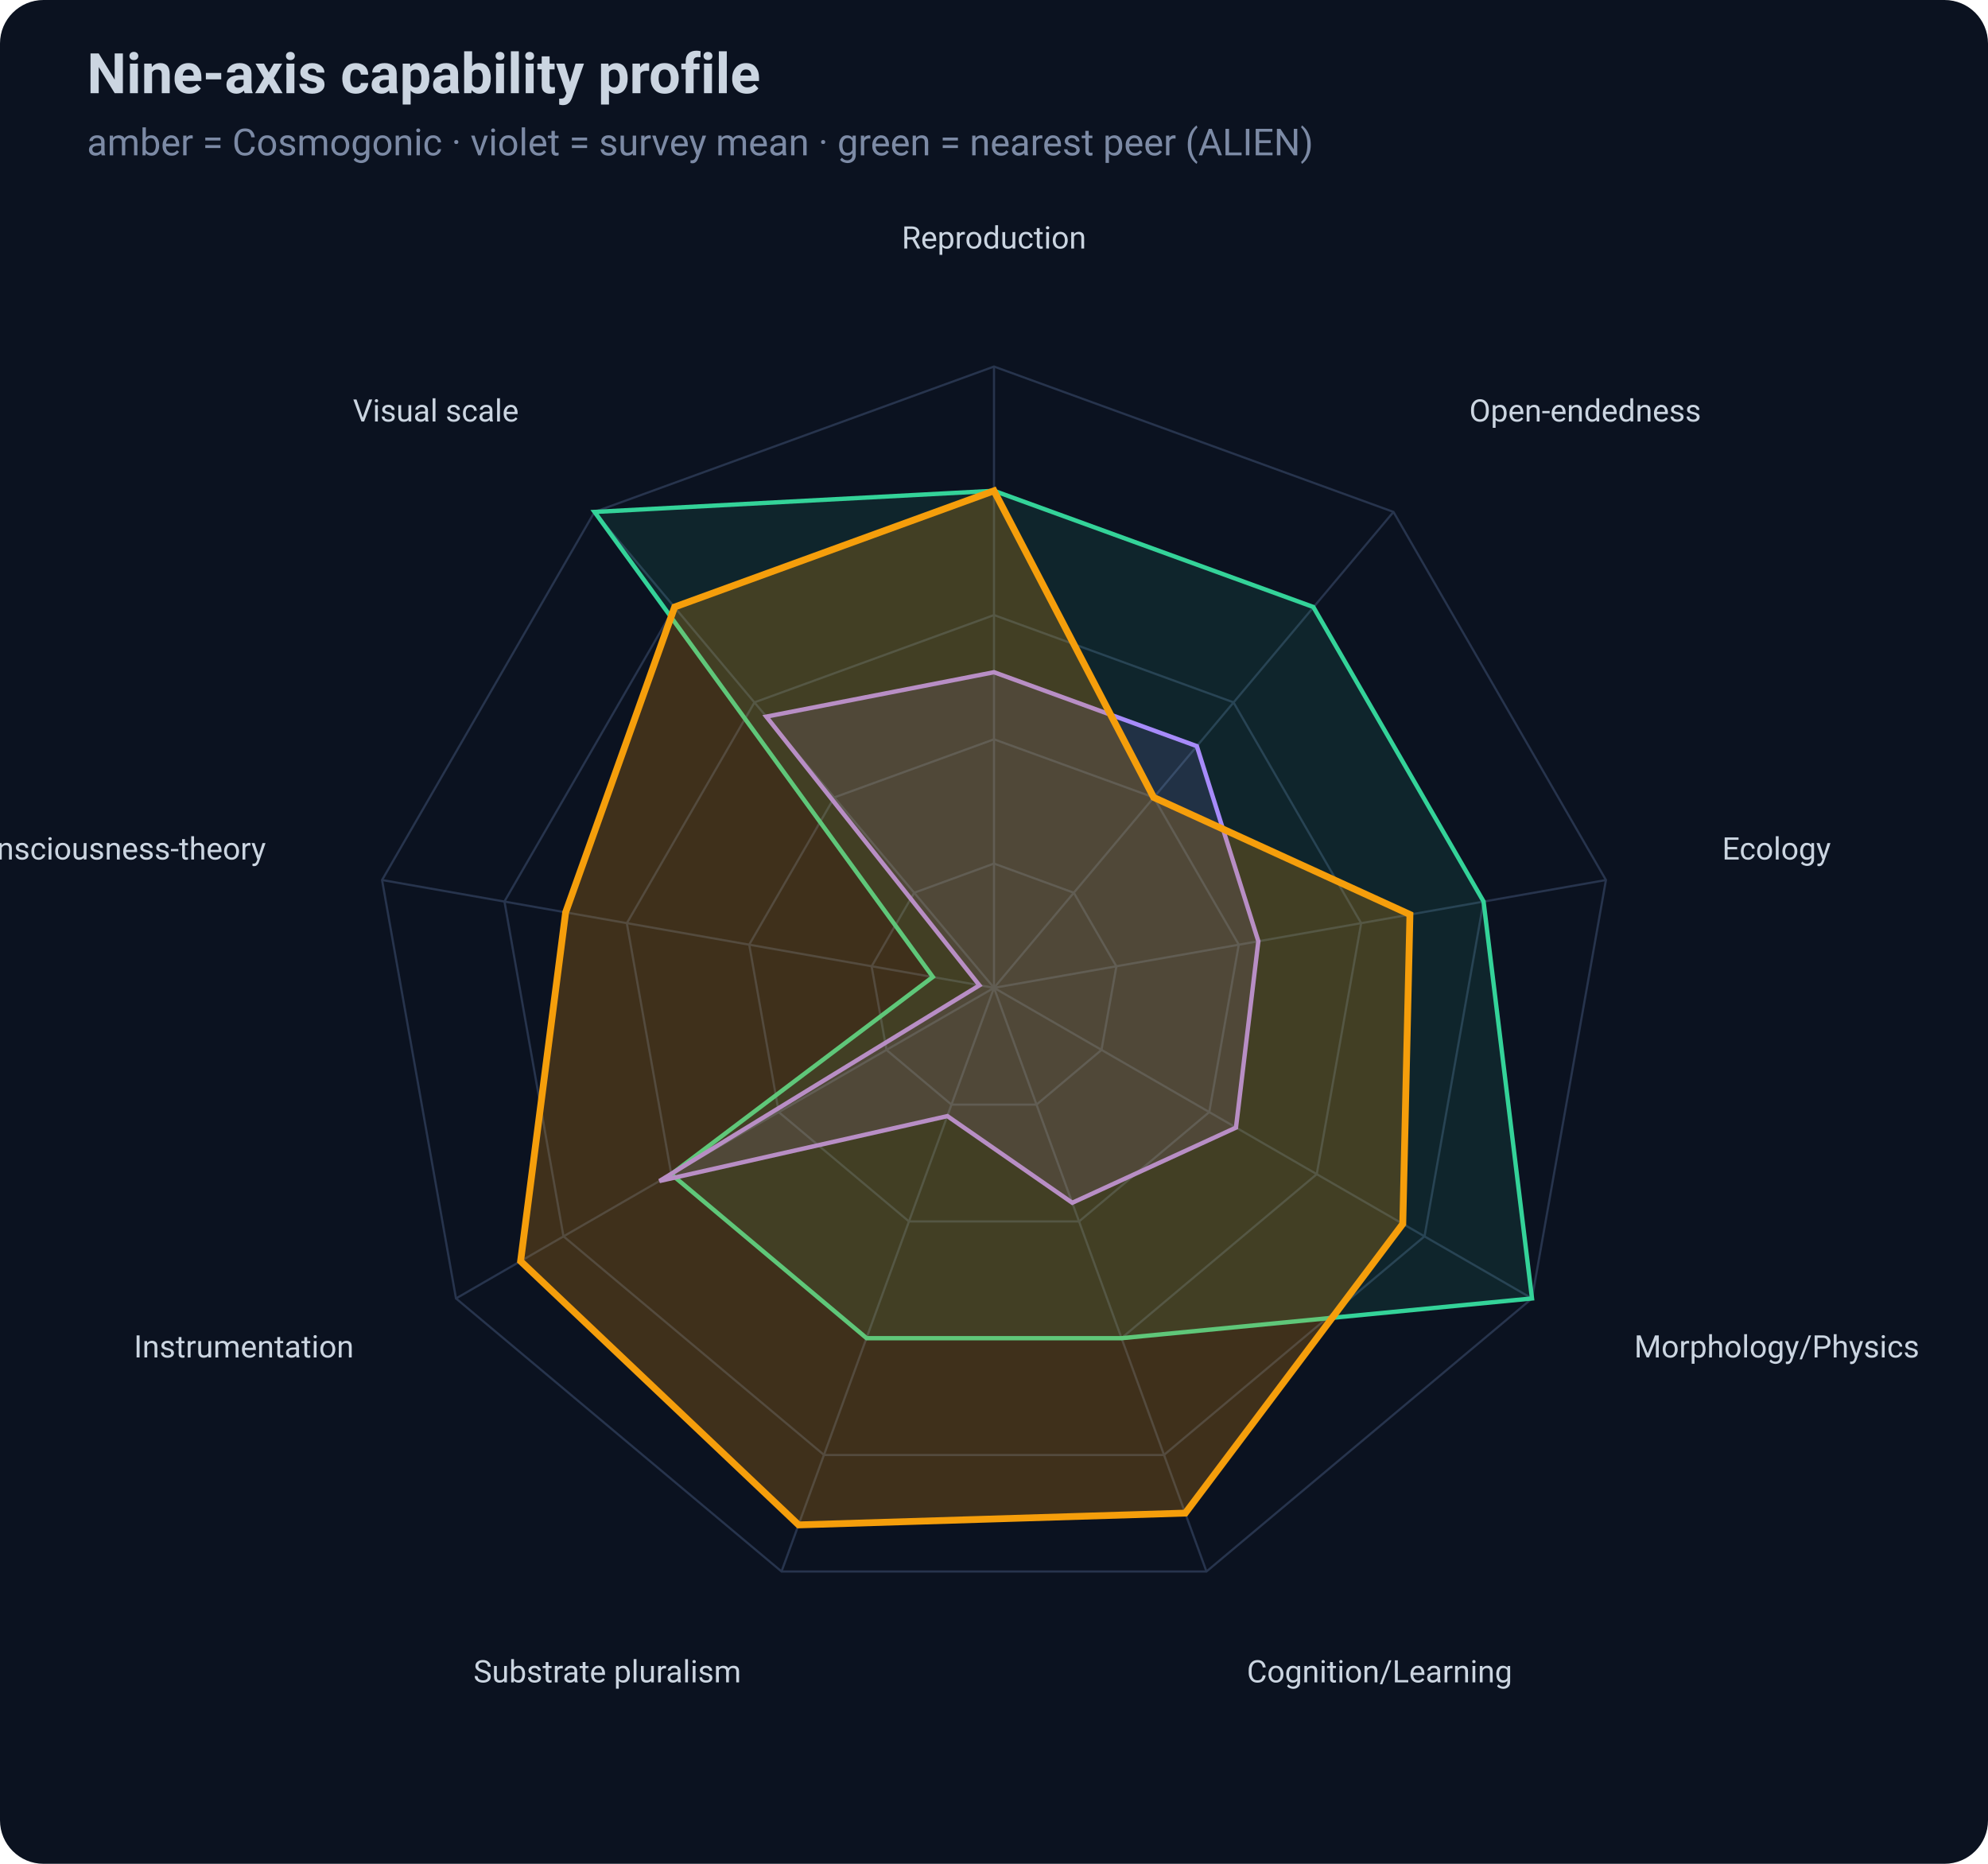
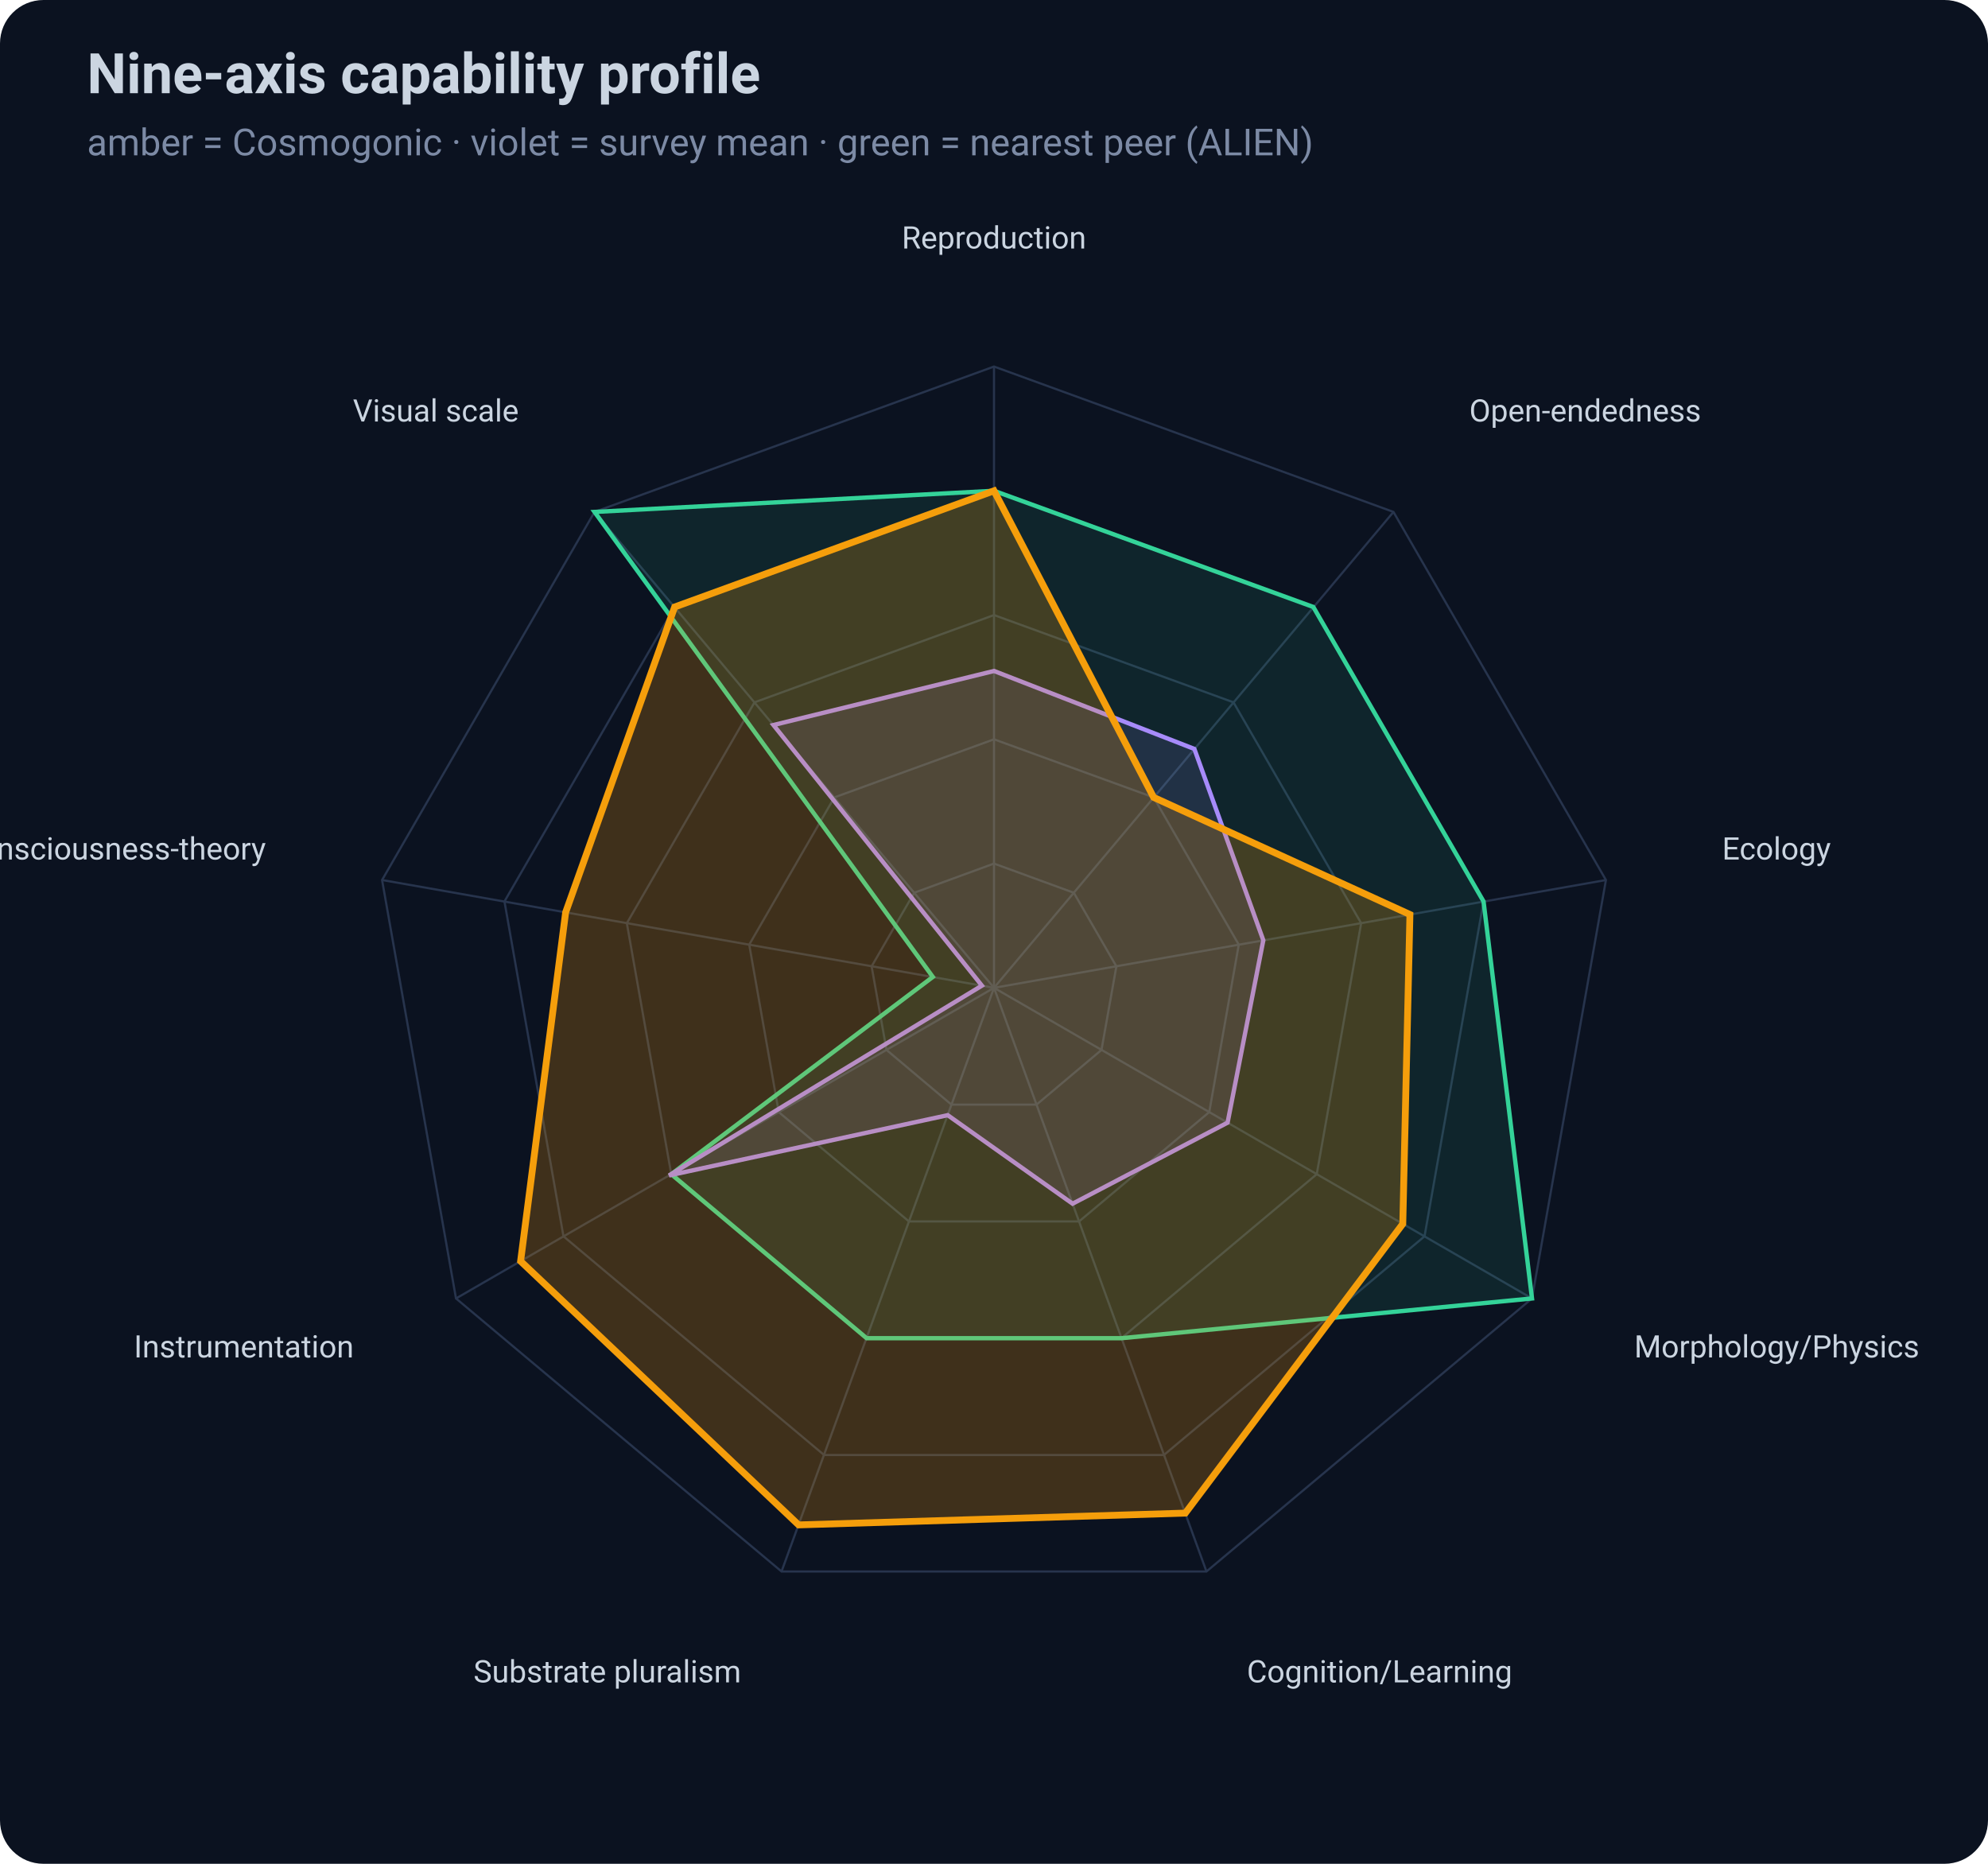
<svg xmlns="http://www.w3.org/2000/svg" viewBox="0 0 640 600" font-family="ui-sans-serif,system-ui,Segoe UI,Roboto,sans-serif" role="img" aria-label="Nine-axis capability radar">
  <rect width="640" height="600" rx="14" fill="#0b1220" />
  <text x="28" y="30" fill="#cbd5e1" font-size="18" font-weight="700">Nine-axis capability profile</text>
  <text x="28" y="50" fill="#7c8aa5" font-size="12">amber = Cosmogonic · violet = survey mean · green = nearest peer (ALIEN)</text>
  <polygon points="320,278 345.7,287.4 359.4,311.1 354.6,338 333.7,355.6 306.3,355.6 285.4,338 280.6,311.1 294.3,287.4" fill="none" stroke="#27344d" stroke-width="0.7" />
  <polygon points="320,238 371.4,256.7 398.8,304.1 389.3,358 347.4,393.2 292.6,393.2 250.7,358 241.2,304.1 268.6,256.7" fill="none" stroke="#27344d" stroke-width="0.7" />
  <polygon points="320,198 397.1,226.1 438.2,297.2 423.9,378 361,430.8 279,430.8 216.1,378 201.8,297.2 242.9,226.1" fill="none" stroke="#27344d" stroke-width="0.7" />
  <polygon points="320,158 422.8,195.4 477.6,290.2 458.6,398 374.7,468.4 265.3,468.4 181.4,398 162.4,290.2 217.2,195.4" fill="none" stroke="#27344d" stroke-width="0.7" />
  <polygon points="320,118 448.6,164.8 517,283.3 493.2,418 388.4,505.9 251.6,505.9 146.8,418 123,283.3 191.4,164.8" fill="none" stroke="#27344d" stroke-width="0.7" />
  <line x1="320" y1="318" x2="320" y2="118" stroke="#27344d" stroke-width="0.7" />
  <text x="320" y="80" fill="#cbd5e1" font-size="10" text-anchor="middle">Reproduction</text>
  <line x1="320" y1="318" x2="448.6" y2="164.8" stroke="#27344d" stroke-width="0.7" />
  <text x="473" y="135.7" fill="#cbd5e1" font-size="10" text-anchor="start">Open-endedness</text>
  <line x1="320" y1="318" x2="517" y2="283.3" stroke="#27344d" stroke-width="0.7" />
  <text x="554.4" y="276.7" fill="#cbd5e1" font-size="10" text-anchor="start">Ecology</text>
  <line x1="320" y1="318" x2="493.2" y2="418" stroke="#27344d" stroke-width="0.7" />
  <text x="526.1" y="437" fill="#cbd5e1" font-size="10" text-anchor="start">Morphology/Physics</text>
  <line x1="320" y1="318" x2="388.4" y2="505.9" stroke="#27344d" stroke-width="0.7" />
  <text x="401.4" y="541.6" fill="#cbd5e1" font-size="10" text-anchor="start">Cognition/Learning</text>
  <line x1="320" y1="318" x2="251.6" y2="505.9" stroke="#27344d" stroke-width="0.7" />
  <text x="238.6" y="541.6" fill="#cbd5e1" font-size="10" text-anchor="end">Substrate pluralism</text>
  <line x1="320" y1="318" x2="146.8" y2="418" stroke="#27344d" stroke-width="0.7" />
  <text x="113.9" y="437" fill="#cbd5e1" font-size="10" text-anchor="end">Instrumentation</text>
  <line x1="320" y1="318" x2="123" y2="283.3" stroke="#27344d" stroke-width="0.7" />
  <text x="85.6" y="276.7" fill="#cbd5e1" font-size="10" text-anchor="end">Consciousness-theory</text>
  <line x1="320" y1="318" x2="191.4" y2="164.8" stroke="#27344d" stroke-width="0.7" />
  <text x="167" y="135.7" fill="#cbd5e1" font-size="10" text-anchor="end">Visual scale</text>
  <polygon points="320,158 422.8,195.4 477.6,290.2 493.2,418 361,430.8 279,430.8 216.1,378 300.3,314.5 191.4,164.8" fill="#34d399" fill-opacity="0.10" stroke="#34d399" stroke-width="1.4" />
-   <polygon points="320,216.4 385.3,240.2 405.1,303 397.9,363 345.2,387.2 305,359.3 212.3,380.2 315.3,317.2 246.7,230.7" fill="#a78bfa" fill-opacity="0.12" stroke="#a78bfa" stroke-width="1.4" />
+   <polygon points="320,216 384.5,241.1 406.7,302.7 395.2,361.4 345.3,387.5 305.1,359 215.4,378.4 316.1,317.3 249,233.4" fill="#a78bfa" fill-opacity="0.12" stroke="#a78bfa" stroke-width="1.4" />
  <polygon points="320,158 371.4,256.7 453.9,294.4 451.6,394 381.6,487.1 257.1,490.9 167.6,406 182.1,293.7 217.2,195.4" fill="#f59e0b" fill-opacity="0.22" stroke="#f59e0b" stroke-width="2.2" />
</svg>
